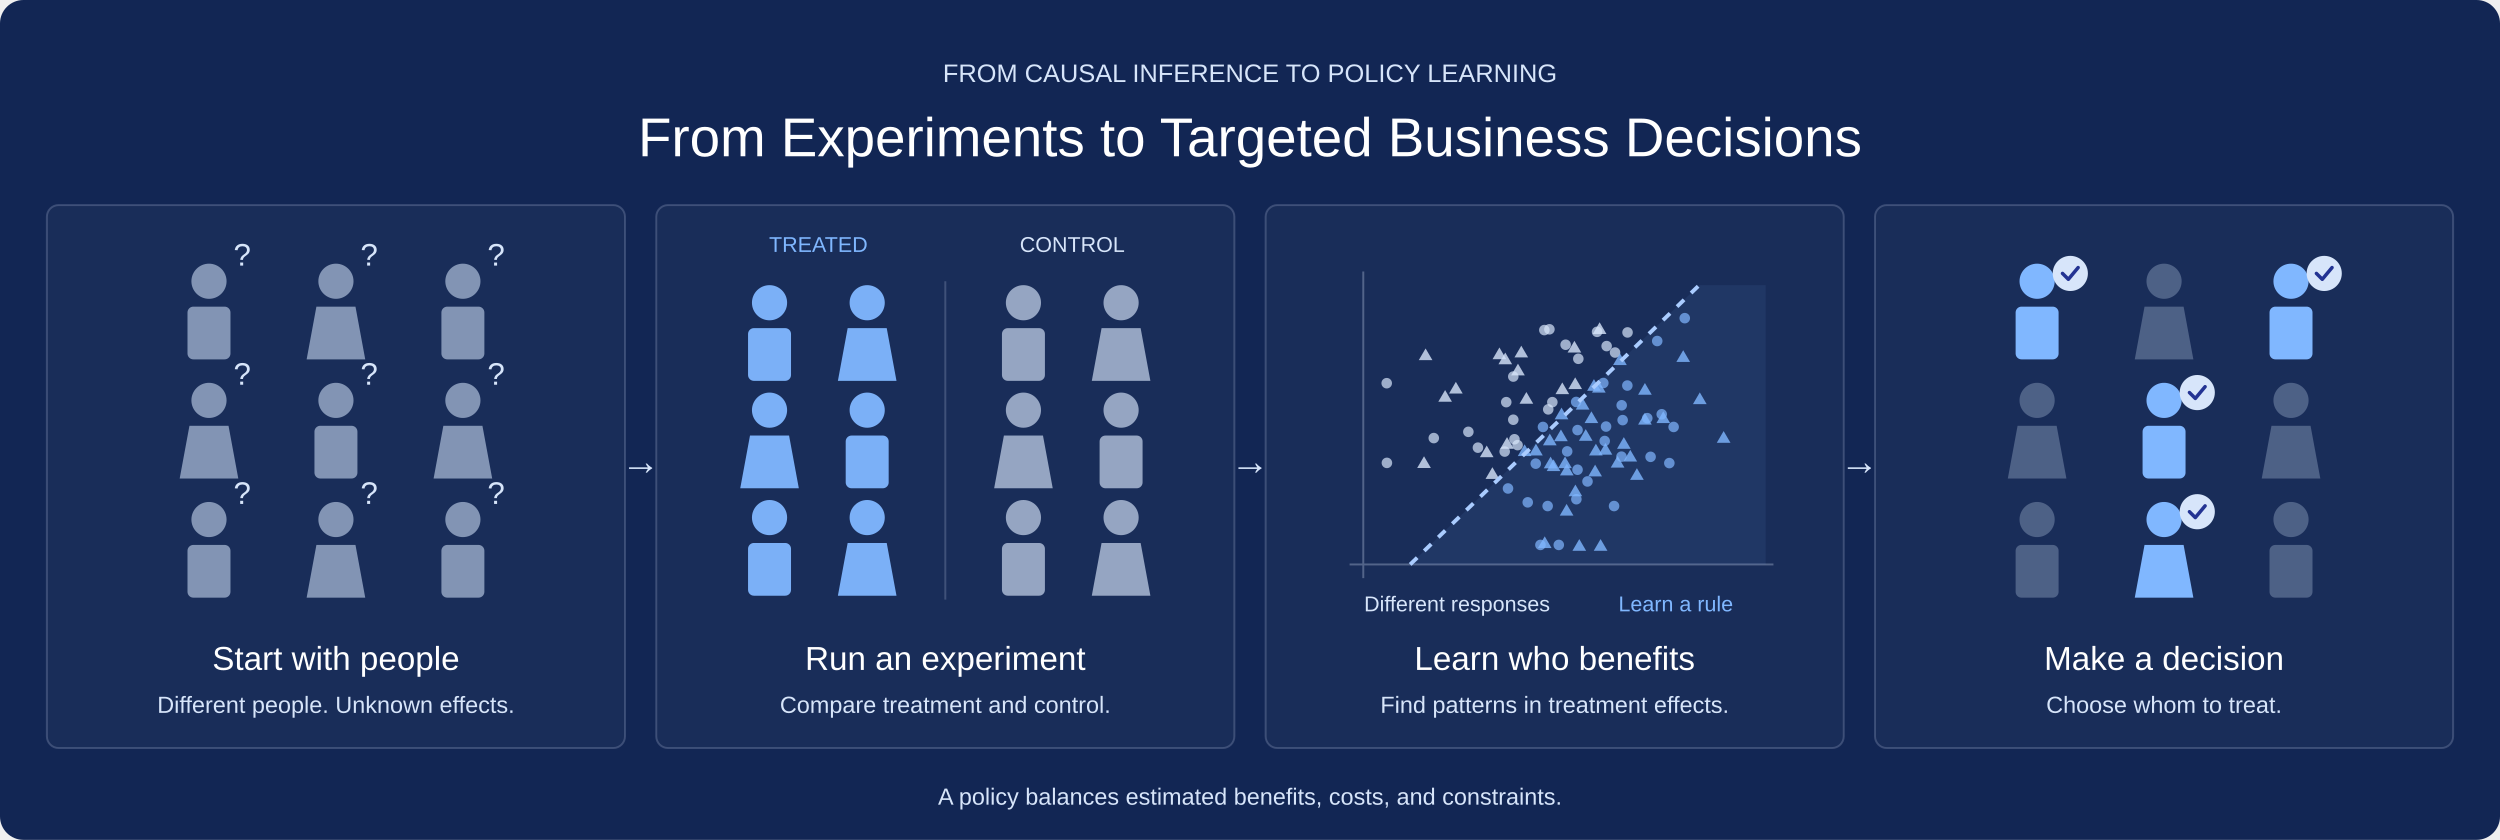
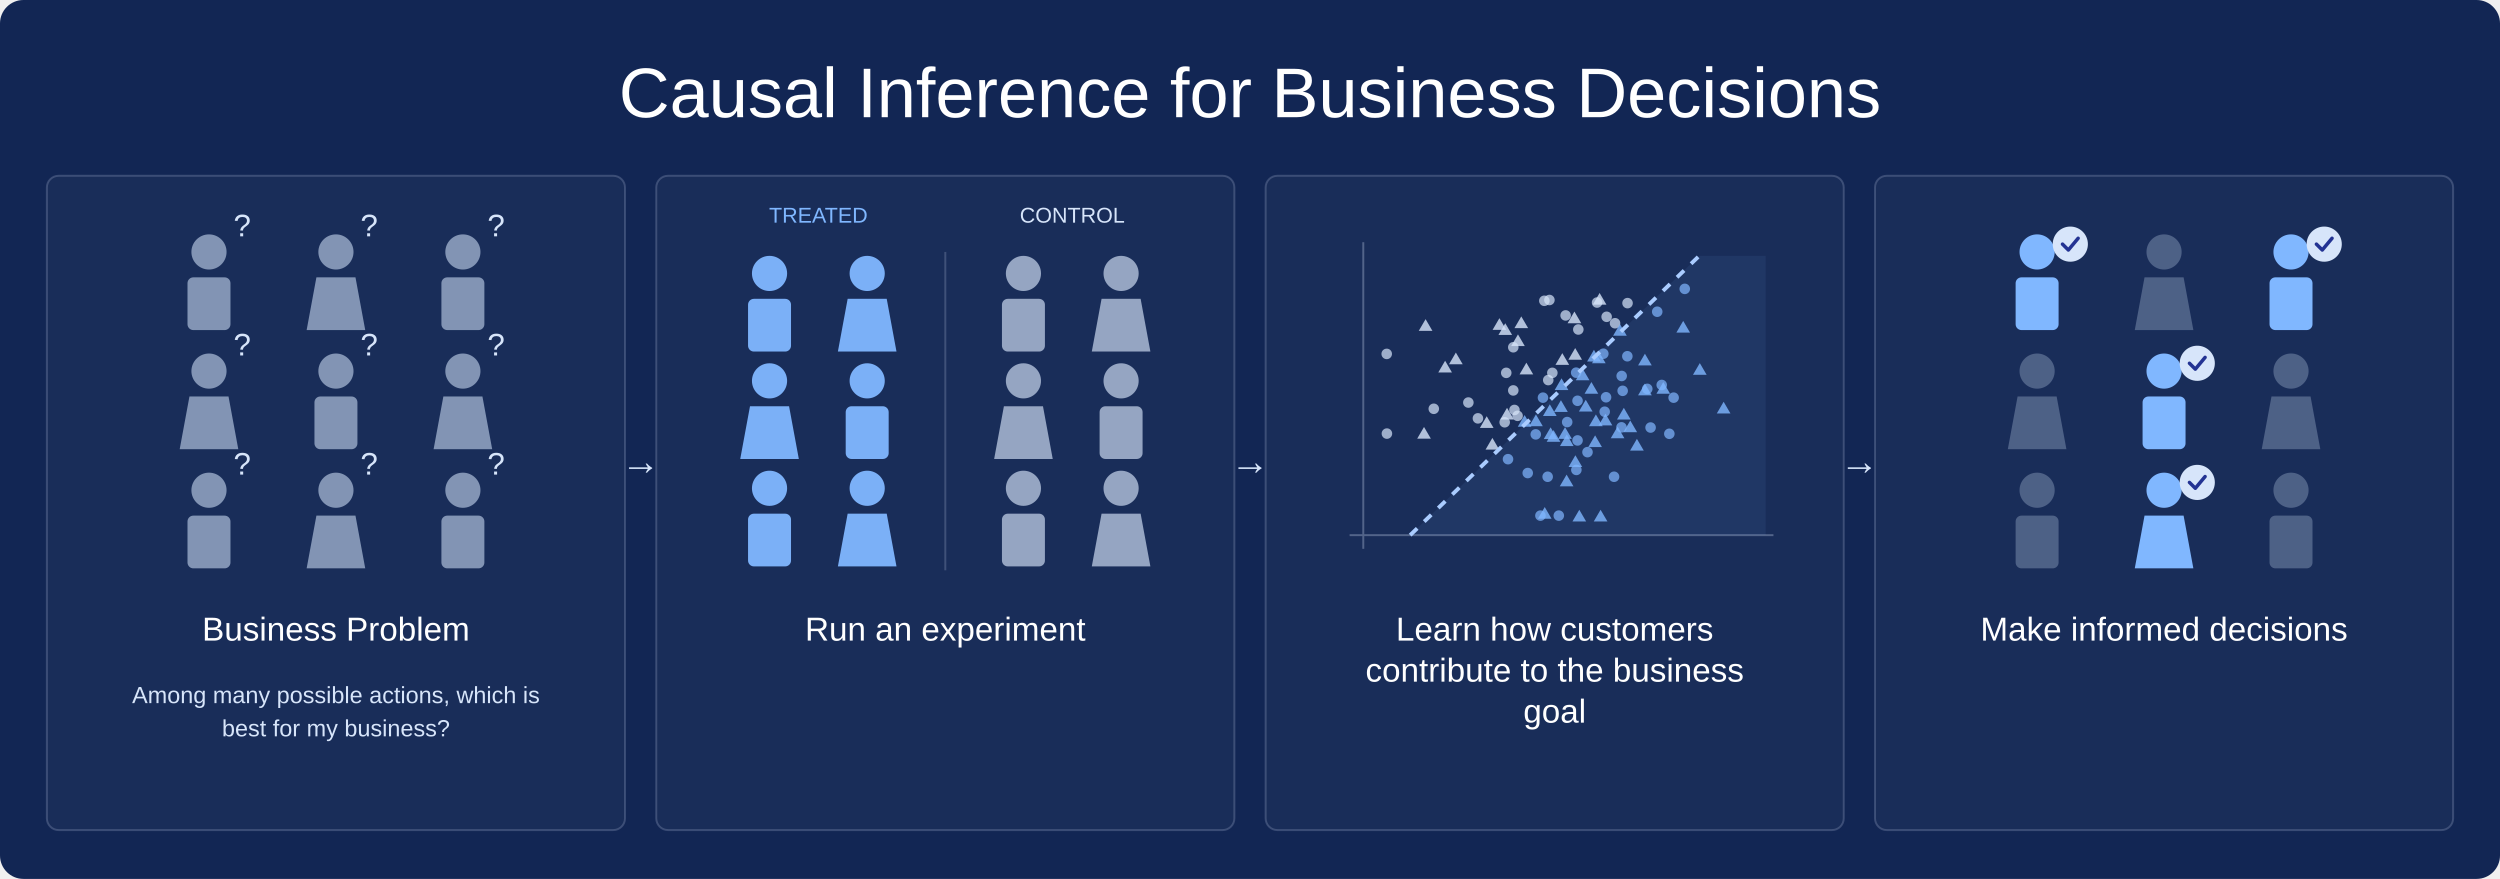
- <svg xmlns="http://www.w3.org/2000/svg" viewBox="0 0 1280 430" role="img" aria-labelledby="title desc">
-   <rect width="1280" height="430" rx="12" fill="#122654" />
-   <text x="640" y="42" fill="#d7e5fa" font-size="13" font-family="Arial,Helvetica,sans-serif" text-anchor="middle">FROM CAUSAL INFERENCE TO POLICY LEARNING</text>
-   <text x="640" y="80" fill="#ffffff" font-size="28" font-family="Arial,Helvetica,sans-serif" text-anchor="middle">From Experiments to Targeted Business Decisions</text>
-   <g transform="translate(24 105)">
-     <rect width="296" height="278" rx="6" fill="#ffffff" fill-opacity=".035" stroke="#d7e5fa" stroke-opacity=".2" />
+ <svg xmlns="http://www.w3.org/2000/svg" viewBox="0 0 1280 450" role="img" aria-labelledby="title desc">
+   <rect width="1280" height="450" rx="12" fill="#122654" />
+   <text x="640" y="60" fill="#ffffff" font-size="36" font-family="Arial,Helvetica,sans-serif" text-anchor="middle">Causal Inference for Business Decisions</text>
+   <g transform="translate(24 90)">
+     <rect width="296" height="335" rx="6" fill="#ffffff" fill-opacity=".035" stroke="#d7e5fa" stroke-opacity=".2" />
    <g transform="translate(18 6)">
      <g transform="translate(65 40)" fill="#9caecb" opacity="0.8">
        <circle cy="-7" r="9" />
        <rect x="-11" y="6" width="22" height="27" rx="3" />
      </g>
      <text x="82" y="25" fill="#d7e5fa" font-size="16" font-family="Arial,Helvetica,sans-serif" text-anchor="middle">?</text>
      <g transform="translate(130 40)" fill="#9caecb" opacity="0.8">
        <circle cy="-7" r="9" />
        <path d="M-10 6H10L15 33H-15Z" />
      </g>
      <text x="147" y="25" fill="#d7e5fa" font-size="16" font-family="Arial,Helvetica,sans-serif" text-anchor="middle">?</text>
      <g transform="translate(195 40)" fill="#9caecb" opacity="0.8">
        <circle cy="-7" r="9" />
        <rect x="-11" y="6" width="22" height="27" rx="3" />
      </g>
      <text x="212" y="25" fill="#d7e5fa" font-size="16" font-family="Arial,Helvetica,sans-serif" text-anchor="middle">?</text>
      <g transform="translate(65 101)" fill="#9caecb" opacity="0.8">
        <circle cy="-7" r="9" />
        <path d="M-10 6H10L15 33H-15Z" />
      </g>
      <text x="82" y="86" fill="#d7e5fa" font-size="16" font-family="Arial,Helvetica,sans-serif" text-anchor="middle">?</text>
      <g transform="translate(130 101)" fill="#9caecb" opacity="0.8">
        <circle cy="-7" r="9" />
        <rect x="-11" y="6" width="22" height="27" rx="3" />
      </g>
      <text x="147" y="86" fill="#d7e5fa" font-size="16" font-family="Arial,Helvetica,sans-serif" text-anchor="middle">?</text>
      <g transform="translate(195 101)" fill="#9caecb" opacity="0.8">
        <circle cy="-7" r="9" />
        <path d="M-10 6H10L15 33H-15Z" />
      </g>
      <text x="212" y="86" fill="#d7e5fa" font-size="16" font-family="Arial,Helvetica,sans-serif" text-anchor="middle">?</text>
      <g transform="translate(65 162)" fill="#9caecb" opacity="0.8">
        <circle cy="-7" r="9" />
        <rect x="-11" y="6" width="22" height="27" rx="3" />
      </g>
      <text x="82" y="147" fill="#d7e5fa" font-size="16" font-family="Arial,Helvetica,sans-serif" text-anchor="middle">?</text>
      <g transform="translate(130 162)" fill="#9caecb" opacity="0.8">
        <circle cy="-7" r="9" />
        <path d="M-10 6H10L15 33H-15Z" />
      </g>
      <text x="147" y="147" fill="#d7e5fa" font-size="16" font-family="Arial,Helvetica,sans-serif" text-anchor="middle">?</text>
      <g transform="translate(195 162)" fill="#9caecb" opacity="0.8">
        <circle cy="-7" r="9" />
        <rect x="-11" y="6" width="22" height="27" rx="3" />
      </g>
      <text x="212" y="147" fill="#d7e5fa" font-size="16" font-family="Arial,Helvetica,sans-serif" text-anchor="middle">?</text>
    </g>
-     <text x="148" y="238" fill="#ffffff" font-size="17" font-family="Arial,Helvetica,sans-serif" text-anchor="middle">Start with people</text>
-     <text x="148" y="260" fill="#d7e5fa" font-size="12" font-family="Arial,Helvetica,sans-serif" text-anchor="middle">Different people. Unknown effects.</text>
+     <text x="148" y="238" fill="#ffffff" font-size="17" font-family="Arial,Helvetica,sans-serif" text-anchor="middle">Business Problem</text>
+     <text x="148" y="270" fill="#d7e5fa" font-size="12" font-family="Arial,Helvetica,sans-serif" text-anchor="middle">Among many possible actions, which is</text>
+     <text x="148" y="287" fill="#d7e5fa" font-size="12" font-family="Arial,Helvetica,sans-serif" text-anchor="middle">best for my business?</text>
  </g>
  <text x="328" y="243" fill="#d7e5fa" font-size="20" font-family="Arial,Helvetica,sans-serif" text-anchor="middle">→</text>
-   <g transform="translate(336 105)">
-     <rect width="296" height="278" rx="6" fill="#ffffff" fill-opacity=".035" stroke="#d7e5fa" stroke-opacity=".2" />
+   <g transform="translate(336 90)">
+     <rect width="296" height="335" rx="6" fill="#ffffff" fill-opacity=".035" stroke="#d7e5fa" stroke-opacity=".2" />
    <g transform="translate(18 6)">
      <text x="65" y="18" fill="#80b7ff" font-size="11" font-family="Arial,Helvetica,sans-serif" text-anchor="middle">TREATED</text>
      <text x="195" y="18" fill="#d7e5fa" font-size="11" font-family="Arial,Helvetica,sans-serif" text-anchor="middle">CONTROL</text>
      <path d="M130 33V196" stroke="#d7e5fa" stroke-opacity=".2" />
      <g transform="translate(40 51)" fill="#80b7ff" opacity="0.95">
        <circle cy="-7" r="9" />
        <rect x="-11" y="6" width="22" height="27" rx="3" />
      </g>
      <g transform="translate(90 51)" fill="#80b7ff" opacity="0.95">
        <circle cy="-7" r="9" />
        <path d="M-10 6H10L15 33H-15Z" />
      </g>
      <g transform="translate(40 106)" fill="#80b7ff" opacity="0.95">
        <circle cy="-7" r="9" />
        <path d="M-10 6H10L15 33H-15Z" />
      </g>
      <g transform="translate(90 106)" fill="#80b7ff" opacity="0.95">
        <circle cy="-7" r="9" />
        <rect x="-11" y="6" width="22" height="27" rx="3" />
      </g>
      <g transform="translate(40 161)" fill="#80b7ff" opacity="0.95">
        <circle cy="-7" r="9" />
        <rect x="-11" y="6" width="22" height="27" rx="3" />
      </g>
      <g transform="translate(90 161)" fill="#80b7ff" opacity="0.95">
        <circle cy="-7" r="9" />
        <path d="M-10 6H10L15 33H-15Z" />
      </g>
      <g transform="translate(170 51)" fill="#d7e5fa" opacity="0.65">
        <circle cy="-7" r="9" />
        <rect x="-11" y="6" width="22" height="27" rx="3" />
      </g>
      <g transform="translate(220 51)" fill="#d7e5fa" opacity="0.65">
        <circle cy="-7" r="9" />
        <path d="M-10 6H10L15 33H-15Z" />
      </g>
      <g transform="translate(170 106)" fill="#d7e5fa" opacity="0.65">
        <circle cy="-7" r="9" />
        <path d="M-10 6H10L15 33H-15Z" />
      </g>
      <g transform="translate(220 106)" fill="#d7e5fa" opacity="0.65">
        <circle cy="-7" r="9" />
        <rect x="-11" y="6" width="22" height="27" rx="3" />
      </g>
      <g transform="translate(170 161)" fill="#d7e5fa" opacity="0.65">
        <circle cy="-7" r="9" />
        <rect x="-11" y="6" width="22" height="27" rx="3" />
      </g>
      <g transform="translate(220 161)" fill="#d7e5fa" opacity="0.65">
        <circle cy="-7" r="9" />
        <path d="M-10 6H10L15 33H-15Z" />
      </g>
    </g>
    <text x="148" y="238" fill="#ffffff" font-size="17" font-family="Arial,Helvetica,sans-serif" text-anchor="middle">Run an experiment</text>
-     <text x="148" y="260" fill="#d7e5fa" font-size="12" font-family="Arial,Helvetica,sans-serif" text-anchor="middle">Compare treatment and control.</text>
  </g>
  <text x="640" y="243" fill="#d7e5fa" font-size="20" font-family="Arial,Helvetica,sans-serif" text-anchor="middle">→</text>
-   <g transform="translate(648 105)">
-     <rect width="296" height="278" rx="6" fill="#ffffff" fill-opacity=".035" stroke="#d7e5fa" stroke-opacity=".2" />
+   <g transform="translate(648 90)">
+     <rect width="296" height="335" rx="6" fill="#ffffff" fill-opacity=".035" stroke="#d7e5fa" stroke-opacity=".2" />
    <g transform="translate(18 6)">
      <path d="M25 178H242M32 185V28" stroke="#d7e5fa" stroke-opacity=".3" />
      <path d="M56 178L204 35L238 35V178Z" fill="#80b7ff" fill-opacity=".075" />
      <circle cx="126.7" cy="98.6" r="2.7" fill="#d7e5fa" opacity=".7" />
      <path d="M127.9 122.8l3.5 6h-7Z" fill="#80b7ff" opacity=".8" />
      <circle cx="127.3" cy="57.6" r="2.7" fill="#d7e5fa" opacity=".7" />
      <path d="M144.3 92.7l3.5 6h-7Z" fill="#80b7ff" opacity=".8" />
      <circle cx="124.0" cy="107.6" r="2.7" fill="#80b7ff" opacity=".7" />
      <path d="M140.6 137.1l3.5 6h-7Z" fill="#80b7ff" opacity=".8" />
      <circle cx="156.3" cy="107.4" r="2.7" fill="#80b7ff" opacity=".7" />
      <path d="M104.7 69.5l3.5 6h-7Z" fill="#d7e5fa" opacity=".8" />
      <circle cx="141.1" cy="144.6" r="2.7" fill="#80b7ff" opacity=".7" />
      <path d="M133.5 97.7l3.5 6h-7Z" fill="#80b7ff" opacity=".8" />
      <circle cx="151.7" cy="58.9" r="2.7" fill="#d7e5fa" opacity=".7" />
      <path d="M120.4 116.2l3.5 6h-7Z" fill="#80b7ff" opacity=".8" />
      <circle cx="164.3" cy="96.5" r="2.7" fill="#80b7ff" opacity=".7" />
      <path d="M145.9 108.7l3.5 6h-7Z" fill="#80b7ff" opacity=".8" />
      <circle cx="160.9" cy="69.5" r="2.7" fill="#d7e5fa" opacity=".7" />
      <path d="M153.0 54.0l3.5 6h-7Z" fill="#d7e5fa" opacity=".8" />
      <circle cx="44.0" cy="85.2" r="2.7" fill="#d7e5fa" opacity=".7" />
      <path d="M98.1 128.2l3.5 6h-7Z" fill="#d7e5fa" opacity=".8" />
      <circle cx="156.6" cy="66.2" r="2.7" fill="#d7e5fa" opacity=".7" />
      <path d="M163.4 69.9l3.5 6h-7Z" fill="#80b7ff" opacity=".8" />
      <circle cx="128.8" cy="94.9" r="2.7" fill="#d7e5fa" opacity=".7" />
      <path d="M136.2 126.4l3.5 6h-7Z" fill="#80b7ff" opacity=".8" />
      <circle cx="155.6" cy="114.8" r="2.7" fill="#80b7ff" opacity=".7" />
      <path d="M156.0 115.8l3.5 6h-7Z" fill="#80b7ff" opacity=".8" />
      <circle cx="108.8" cy="81.8" r="2.7" fill="#d7e5fa" opacity=".7" />
      <path d="M114.6 116.5l3.5 6h-7Z" fill="#80b7ff" opacity=".8" />
      <circle cx="122.7" cy="168.0" r="2.7" fill="#80b7ff" opacity=".7" />
      <path d="M101.7 66.9l3.5 6h-7Z" fill="#d7e5fa" opacity=".8" />
      <circle cx="160.4" cy="148.1" r="2.7" fill="#80b7ff" opacity=".7" />
      <path d="M150.7 126.9l3.5 6h-7Z" fill="#80b7ff" opacity=".8" />
      <circle cx="184.8" cy="101.1" r="2.7" fill="#80b7ff" opacity=".7" />
      <path d="M79.4 84.5l3.5 6h-7Z" fill="#d7e5fa" opacity=".8" />
      <circle cx="167.3" cy="59.2" r="2.7" fill="#d7e5fa" opacity=".7" />
      <path d="M133.2 108.9l3.5 6h-7Z" fill="#80b7ff" opacity=".8" />
      <circle cx="120.3" cy="126.4" r="2.7" fill="#80b7ff" opacity=".7" />
      <path d="M153.5 165.0l3.5 6h-7Z" fill="#80b7ff" opacity=".8" />
      <circle cx="154.9" cy="85.1" r="2.7" fill="#80b7ff" opacity=".7" />
      <path d="M111.2 75.2l3.5 6h-7Z" fill="#d7e5fa" opacity=".8" />
      <circle cx="167.2" cy="86.4" r="2.7" fill="#80b7ff" opacity=".7" />
      <path d="M129.4 124.2l3.5 6h-7Z" fill="#80b7ff" opacity=".8" />
      <circle cx="105.2" cy="94.9" r="2.7" fill="#d7e5fa" opacity=".7" />
      <path d="M63.9 67.4l3.5 6h-7Z" fill="#d7e5fa" opacity=".8" />
      <circle cx="111.0" cy="116.9" r="2.7" fill="#d7e5fa" opacity=".7" />
      <path d="M176.2 100.4l3.5 6h-7Z" fill="#80b7ff" opacity=".8" />
      <circle cx="141.7" cy="109.2" r="2.7" fill="#80b7ff" opacity=".7" />
      <path d="M172.1 128.7l3.5 6h-7Z" fill="#80b7ff" opacity=".8" />
      <circle cx="142.1" cy="72.7" r="2.7" fill="#d7e5fa" opacity=".7" />
      <path d="M165.4 112.8l3.5 6h-7Z" fill="#80b7ff" opacity=".8" />
      <circle cx="177.4" cy="103.1" r="2.7" fill="#80b7ff" opacity=".7" />
      <path d="M204.3 89.9l3.5 6h-7Z" fill="#80b7ff" opacity=".8" />
      <circle cx="190.9" cy="107.6" r="2.7" fill="#80b7ff" opacity=".7" />
      <path d="M112.9 66.0l3.5 6h-7Z" fill="#d7e5fa" opacity=".8" />
      <circle cx="126.4" cy="148.1" r="2.7" fill="#80b7ff" opacity=".7" />
      <path d="M162.2 122.4l3.5 6h-7Z" fill="#80b7ff" opacity=".8" />
      <circle cx="44.1" cy="126.0" r="2.7" fill="#d7e5fa" opacity=".7" />
      <path d="M152.6 84.0l3.5 6h-7Z" fill="#80b7ff" opacity=".8" />
      <circle cx="108.8" cy="103.9" r="2.7" fill="#d7e5fa" opacity=".7" />
      <path d="M195.8 68.3l3.5 6h-7Z" fill="#80b7ff" opacity=".8" />
      <circle cx="116.2" cy="146.2" r="2.7" fill="#80b7ff" opacity=".7" />
      <path d="M115.5 89.7l3.5 6h-7Z" fill="#d7e5fa" opacity=".8" />
      <circle cx="135.6" cy="65.5" r="2.7" fill="#d7e5fa" opacity=".7" />
      <path d="M140.1 63.5l3.5 6h-7Z" fill="#d7e5fa" opacity=".8" />
      <circle cx="164.8" cy="104.1" r="2.7" fill="#80b7ff" opacity=".7" />
      <path d="M216.5 109.7l3.5 6h-7Z" fill="#80b7ff" opacity=".8" />
      <circle cx="182.5" cy="63.6" r="2.7" fill="#80b7ff" opacity=".7" />
      <path d="M127.5 111.0l3.5 6h-7Z" fill="#80b7ff" opacity=".8" />
      <circle cx="196.6" cy="51.9" r="2.7" fill="#80b7ff" opacity=".7" />
      <path d="M168.7 119.3l3.5 6h-7Z" fill="#80b7ff" opacity=".8" />
      <circle cx="188.7" cy="126.1" r="2.7" fill="#80b7ff" opacity=".7" />
      <path d="M133.9 84.8l3.5 6h-7Z" fill="#d7e5fa" opacity=".8" />
      <circle cx="85.8" cy="110.1" r="2.7" fill="#d7e5fa" opacity=".7" />
      <path d="M124.9 163.6l3.5 6h-7Z" fill="#80b7ff" opacity=".8" />
      <circle cx="109.4" cy="113.9" r="2.7" fill="#d7e5fa" opacity=".7" />
      <path d="M73.9 88.7l3.5 6h-7Z" fill="#d7e5fa" opacity=".8" />
      <circle cx="141.7" cy="129.5" r="2.7" fill="#80b7ff" opacity=".7" />
      <path d="M185.6 99.6l3.5 6h-7Z" fill="#80b7ff" opacity=".8" />
      <circle cx="90.7" cy="118.2" r="2.7" fill="#d7e5fa" opacity=".7" />
      <path d="M151.1 116.2l3.5 6h-7Z" fill="#80b7ff" opacity=".8" />
      <circle cx="106.1" cy="139.1" r="2.7" fill="#80b7ff" opacity=".7" />
      <path d="M135.3 122.7l3.5 6h-7Z" fill="#80b7ff" opacity=".8" />
      <circle cx="179.1" cy="122.9" r="2.7" fill="#80b7ff" opacity=".7" />
      <path d="M142.6 165.0l3.5 6h-7Z" fill="#80b7ff" opacity=".8" />
      <circle cx="141.0" cy="94.8" r="2.7" fill="#80b7ff" opacity=".7" />
      <path d="M136.1 147.0l3.5 6h-7Z" fill="#80b7ff" opacity=".8" />
      <circle cx="136.4" cy="120.1" r="2.7" fill="#80b7ff" opacity=".7" />
      <path d="M176.2 85.1l3.5 6h-7Z" fill="#80b7ff" opacity=".8" />
      <circle cx="68.1" cy="113.3" r="2.7" fill="#d7e5fa" opacity=".7" />
      <path d="M140.5 82.2l3.5 6h-7Z" fill="#d7e5fa" opacity=".8" />
      <circle cx="164.2" cy="122.8" r="2.7" fill="#80b7ff" opacity=".7" />
      <path d="M95.2 117.1l3.5 6h-7Z" fill="#d7e5fa" opacity=".8" />
      <circle cx="124.7" cy="58.0" r="2.7" fill="#d7e5fa" opacity=".7" />
      <path d="M148.8 99.6l3.5 6h-7Z" fill="#80b7ff" opacity=".8" />
      <circle cx="104.4" cy="120.2" r="2.7" fill="#d7e5fa" opacity=".7" />
      <path d="M150.1 83.1l3.5 6h-7Z" fill="#80b7ff" opacity=".8" />
      <circle cx="146.8" cy="135.5" r="2.7" fill="#80b7ff" opacity=".7" />
      <path d="M105.6 112.8l3.5 6h-7Z" fill="#d7e5fa" opacity=".8" />
      <circle cx="132.1" cy="168.0" r="2.7" fill="#80b7ff" opacity=".7" />
      <path d="M63.1 122.6l3.5 6h-7Z" fill="#d7e5fa" opacity=".8" />
      <path d="M56 178L204 35" stroke="#aaccff" stroke-width="2" stroke-dasharray="5 5" />
-       <text x="80" y="202" fill="#d7e5fa" font-size="11" font-family="Arial,Helvetica,sans-serif" text-anchor="middle">Different responses</text>
-       <text x="192" y="202" fill="#80b7ff" font-size="11" font-family="Arial,Helvetica,sans-serif" text-anchor="middle">Learn a rule</text>
-     </g>
-     <text x="148" y="238" fill="#ffffff" font-size="17" font-family="Arial,Helvetica,sans-serif" text-anchor="middle">Learn who benefits</text>
-     <text x="148" y="260" fill="#d7e5fa" font-size="12" font-family="Arial,Helvetica,sans-serif" text-anchor="middle">Find patterns in treatment effects.</text>
+     </g>
+     <text x="148" y="238" fill="#ffffff" font-size="17" font-family="Arial,Helvetica,sans-serif" text-anchor="middle">Learn how customers</text>
+     <text x="148" y="259" fill="#ffffff" font-size="17" font-family="Arial,Helvetica,sans-serif" text-anchor="middle">contribute to the business</text>
+     <text x="148" y="280" fill="#ffffff" font-size="17" font-family="Arial,Helvetica,sans-serif" text-anchor="middle">goal</text>
  </g>
  <text x="952" y="243" fill="#d7e5fa" font-size="20" font-family="Arial,Helvetica,sans-serif" text-anchor="middle">→</text>
-   <g transform="translate(960 105)">
-     <rect width="296" height="278" rx="6" fill="#ffffff" fill-opacity=".035" stroke="#d7e5fa" stroke-opacity=".2" />
+   <g transform="translate(960 90)">
+     <rect width="296" height="335" rx="6" fill="#ffffff" fill-opacity=".035" stroke="#d7e5fa" stroke-opacity=".2" />
    <g transform="translate(18 6)">
      <g transform="translate(65 40)" fill="#80b7ff" opacity="1">
        <circle cy="-7" r="9" />
        <rect x="-11" y="6" width="22" height="27" rx="3" />
      </g>
      <circle cx="82" cy="29" r="9" fill="#d7e5fa" />
      <path d="M78 29l3 3 5-6" fill="none" stroke="#233393" stroke-width="1.8" stroke-linecap="round" stroke-linejoin="round" />
      <g transform="translate(130 40)" fill="#9caecb" opacity="0.4">
        <circle cy="-7" r="9" />
        <path d="M-10 6H10L15 33H-15Z" />
      </g>
      <g transform="translate(195 40)" fill="#80b7ff" opacity="1">
        <circle cy="-7" r="9" />
        <rect x="-11" y="6" width="22" height="27" rx="3" />
      </g>
      <circle cx="212" cy="29" r="9" fill="#d7e5fa" />
      <path d="M208 29l3 3 5-6" fill="none" stroke="#233393" stroke-width="1.8" stroke-linecap="round" stroke-linejoin="round" />
      <g transform="translate(65 101)" fill="#9caecb" opacity="0.4">
        <circle cy="-7" r="9" />
        <path d="M-10 6H10L15 33H-15Z" />
      </g>
      <g transform="translate(130 101)" fill="#80b7ff" opacity="1">
        <circle cy="-7" r="9" />
        <rect x="-11" y="6" width="22" height="27" rx="3" />
      </g>
      <circle cx="147" cy="90" r="9" fill="#d7e5fa" />
      <path d="M143 90l3 3 5-6" fill="none" stroke="#233393" stroke-width="1.8" stroke-linecap="round" stroke-linejoin="round" />
      <g transform="translate(195 101)" fill="#9caecb" opacity="0.4">
        <circle cy="-7" r="9" />
        <path d="M-10 6H10L15 33H-15Z" />
      </g>
      <g transform="translate(65 162)" fill="#9caecb" opacity="0.4">
        <circle cy="-7" r="9" />
        <rect x="-11" y="6" width="22" height="27" rx="3" />
      </g>
      <g transform="translate(130 162)" fill="#80b7ff" opacity="1">
        <circle cy="-7" r="9" />
        <path d="M-10 6H10L15 33H-15Z" />
      </g>
      <circle cx="147" cy="151" r="9" fill="#d7e5fa" />
      <path d="M143 151l3 3 5-6" fill="none" stroke="#233393" stroke-width="1.8" stroke-linecap="round" stroke-linejoin="round" />
      <g transform="translate(195 162)" fill="#9caecb" opacity="0.4">
        <circle cy="-7" r="9" />
        <rect x="-11" y="6" width="22" height="27" rx="3" />
      </g>
    </g>
-     <text x="148" y="238" fill="#ffffff" font-size="17" font-family="Arial,Helvetica,sans-serif" text-anchor="middle">Make a decision</text>
-     <text x="148" y="260" fill="#d7e5fa" font-size="12" font-family="Arial,Helvetica,sans-serif" text-anchor="middle">Choose whom to treat.</text>
-   </g>
-   <text x="640" y="412" fill="#d7e5fa" font-size="12" font-family="Arial,Helvetica,sans-serif" text-anchor="middle">A policy balances estimated benefits, costs, and constraints.</text>
+     <text x="148" y="238" fill="#ffffff" font-size="17" font-family="Arial,Helvetica,sans-serif" text-anchor="middle">Make informed decisions</text>
+   </g>
</svg>
